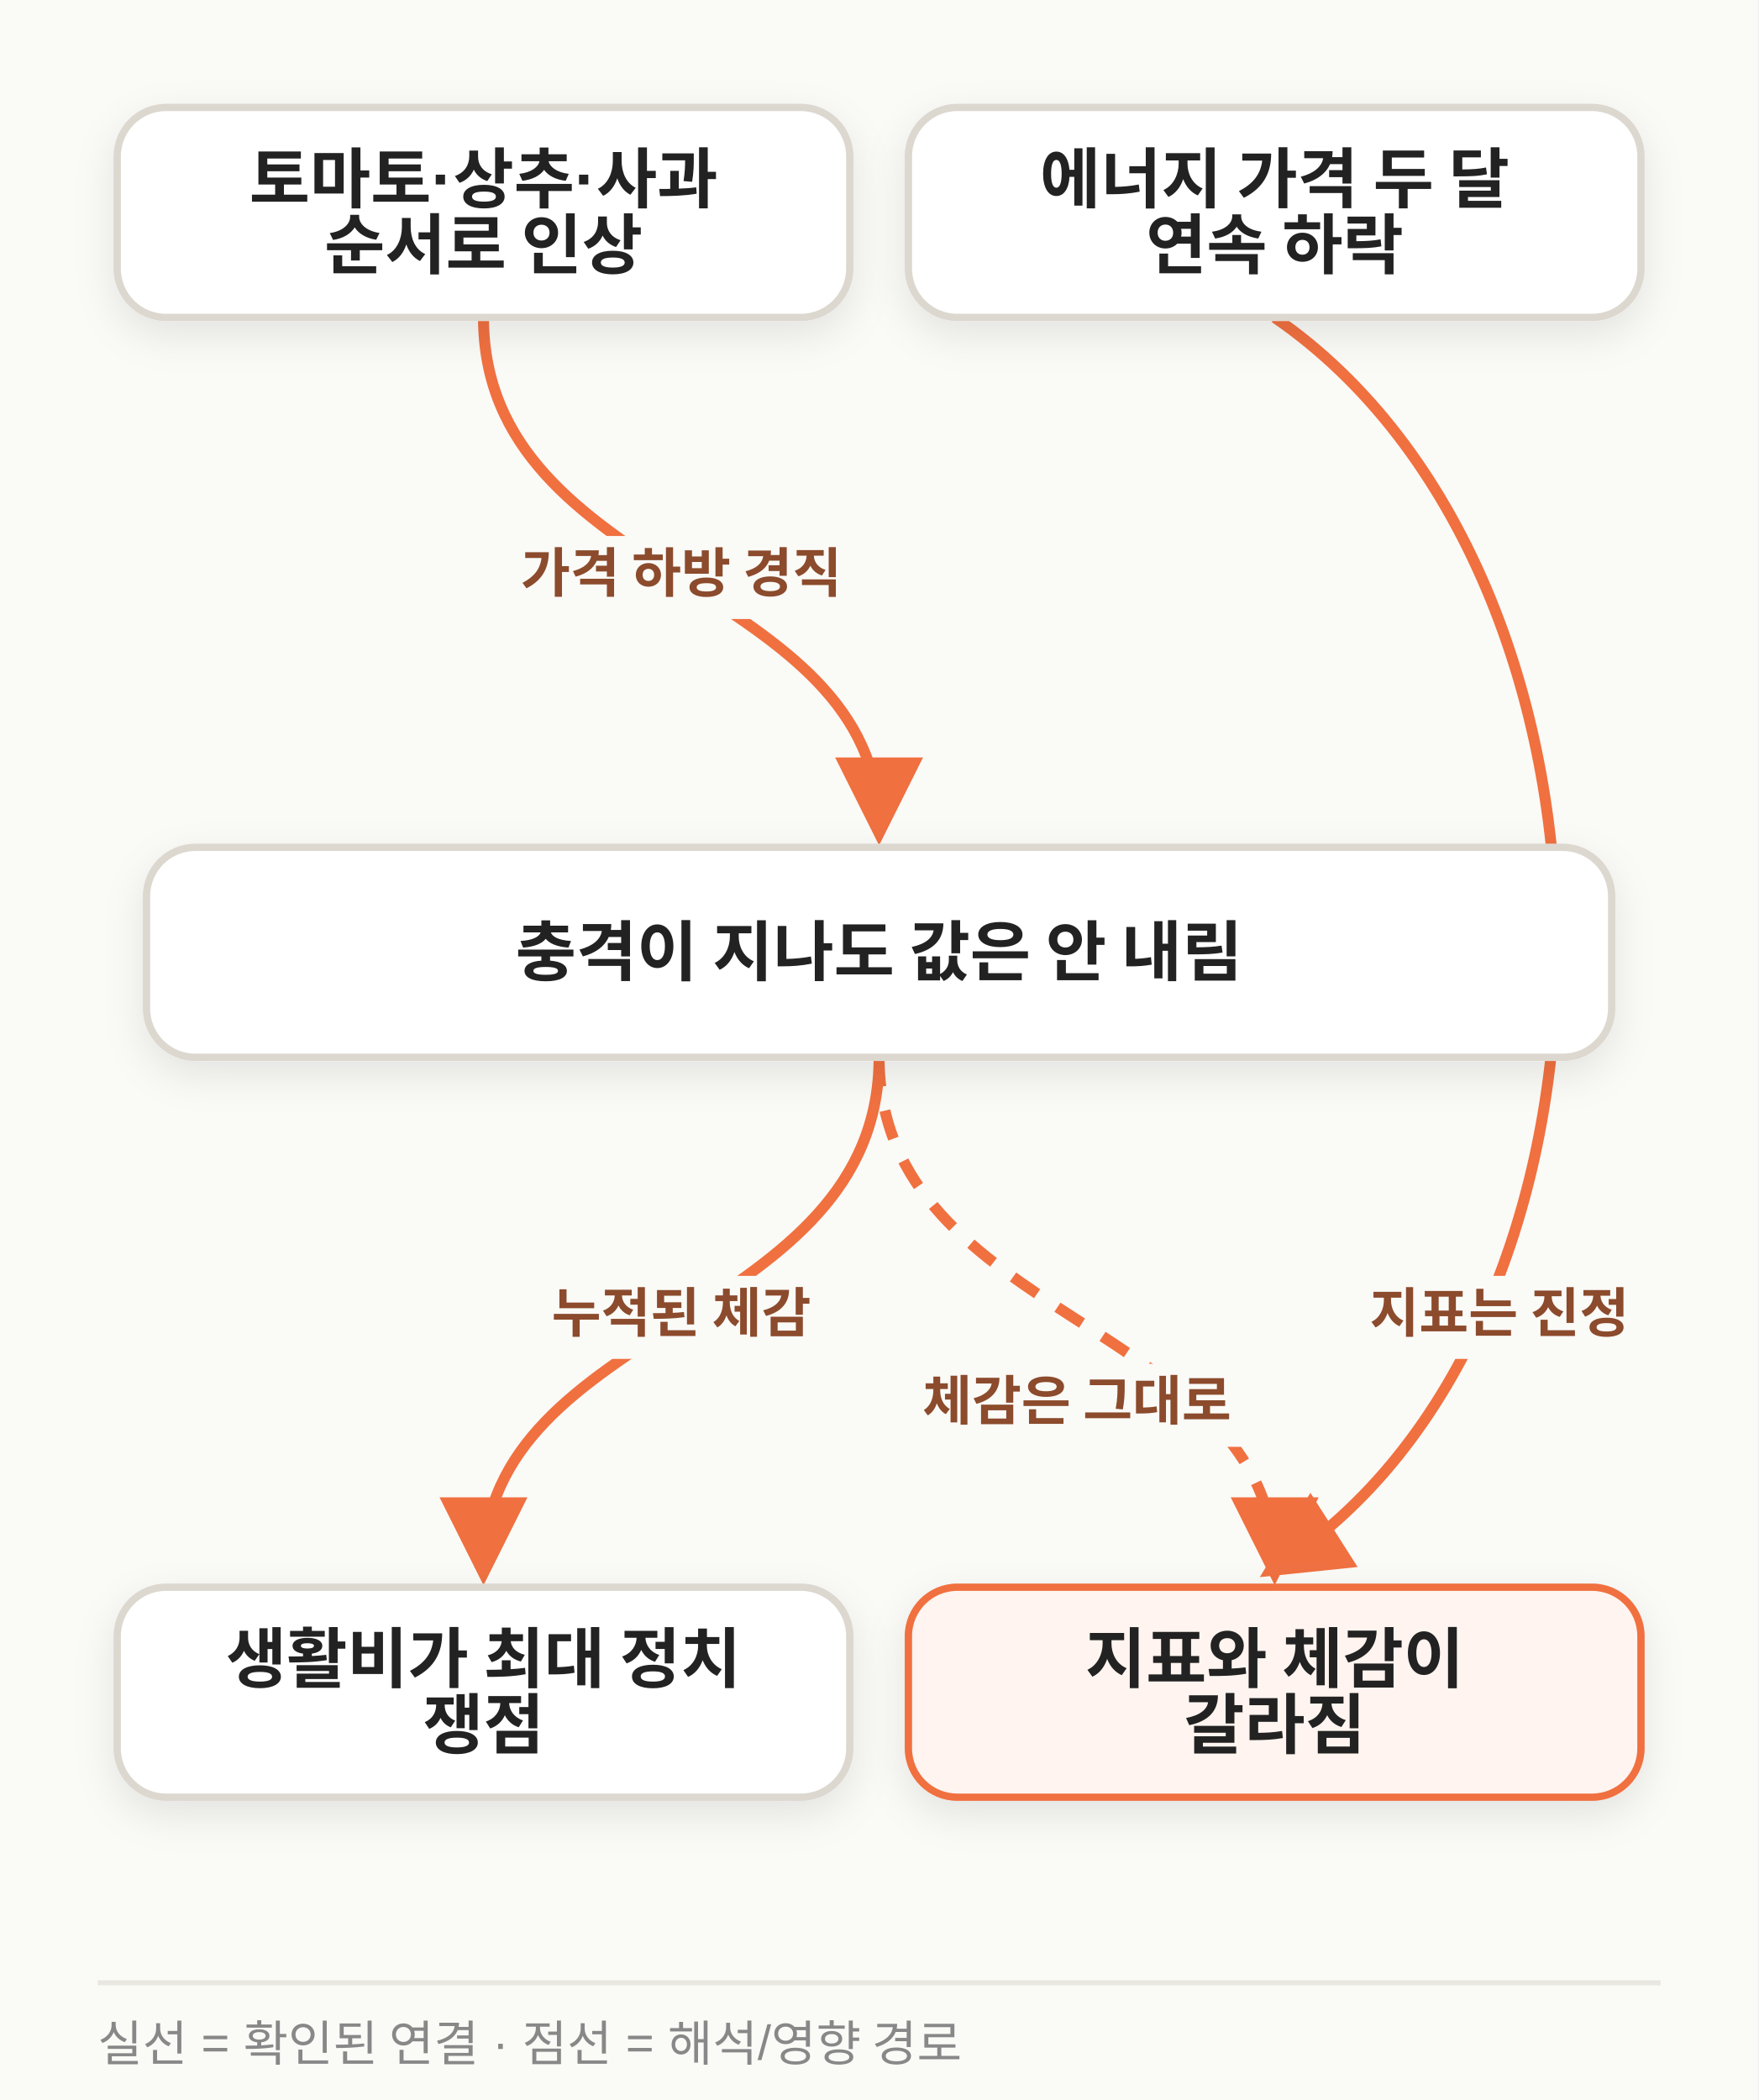
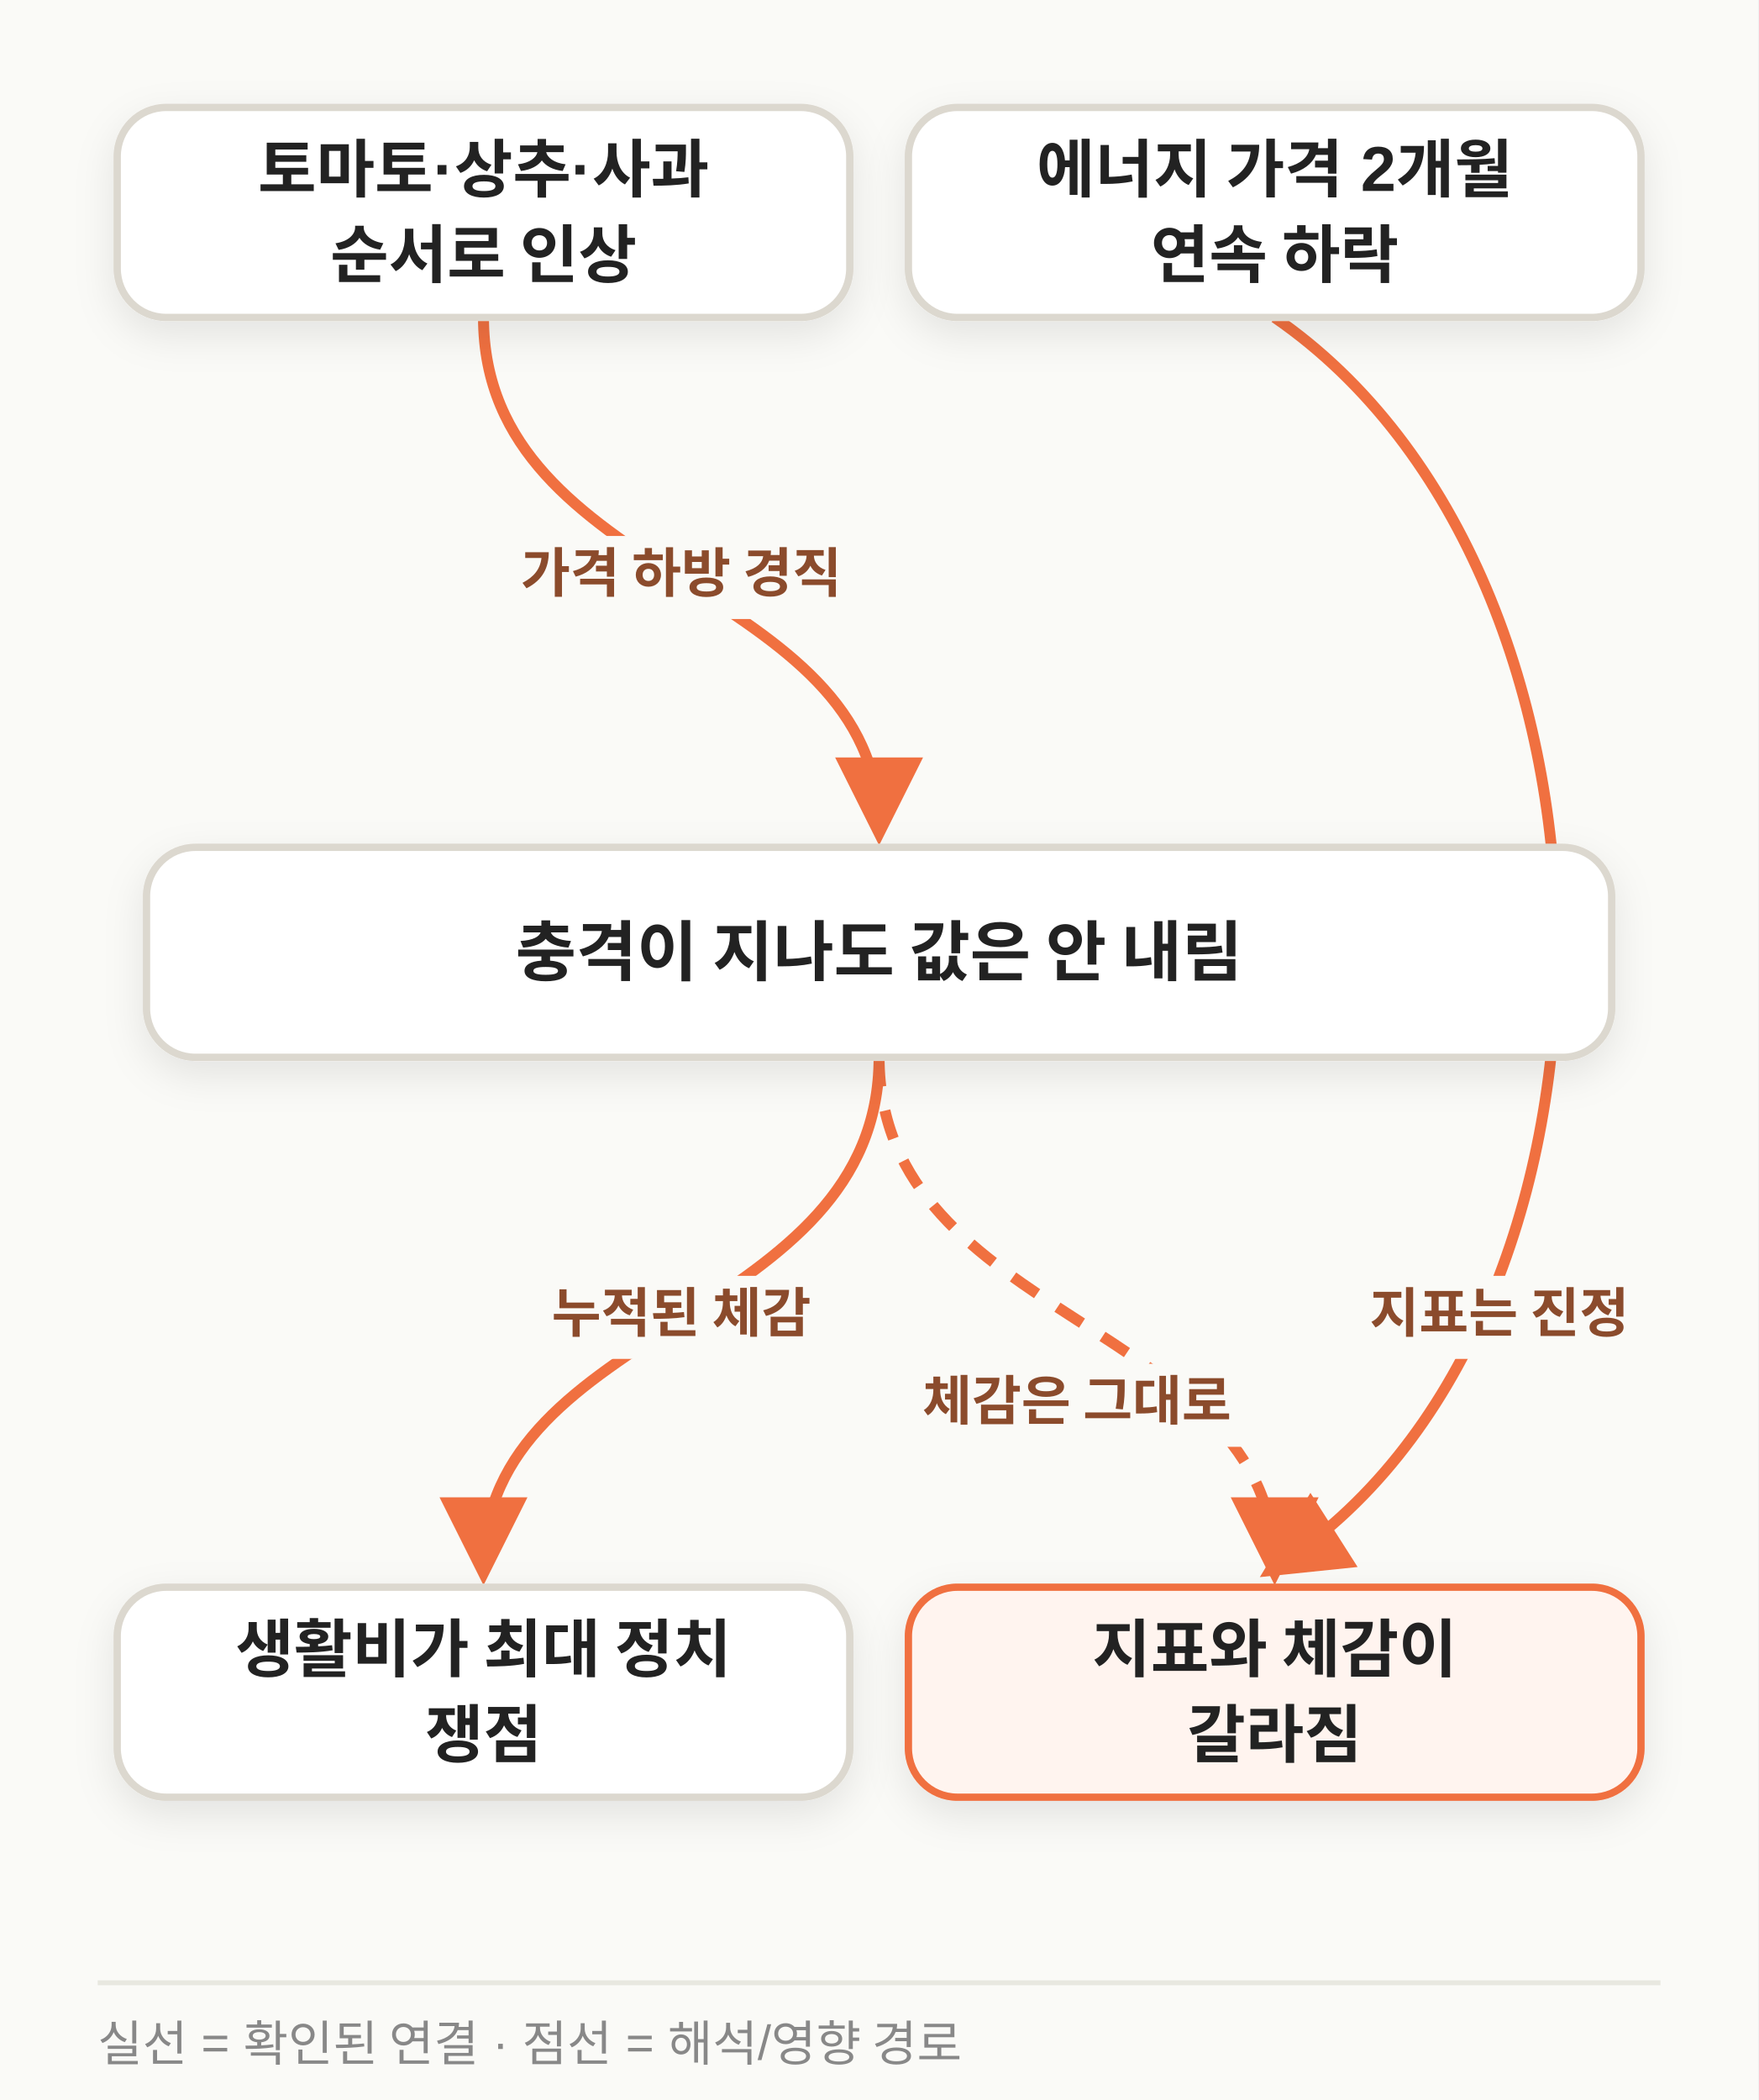
<svg xmlns="http://www.w3.org/2000/svg" width="720" height="860" viewBox="0 0 720 860" class="morning-diagram morning-diagram-mobile" data-mobile-layout="same-topology" data-motion-orientation="TB" data-motion-steps="5">
  <defs>
    <filter id="shadow" x="-20%" y="-20%" width="140%" height="160%">
      <feDropShadow dx="0" dy="6" stdDeviation="8" flood-color="#111111" flood-opacity=".09" />
    </filter>
    <marker id="arrow" viewBox="0 0 10 10" refX="8" refY="5" markerWidth="8" markerHeight="8" orient="auto-start-reverse">
      <path d="M 0 0 L 10 5 L 0 10 z" fill="#F07040" />
    </marker>
  </defs>
  <rect width="720" height="860" fill="#FAFAF7" />
  <g class="motion-step motion-edge" data-motion-step="1" data-from="A" data-to="B" style="--motion-delay:1360ms">
    <path d="M 198.0 130.0 C 198.0 238.5, 360.0 238.5, 360.0 339.0" fill="none" stroke="#F07040" stroke-width="4.5" marker-end="url(#arrow)" />
    <rect x="176.0" y="219.5" width="206" height="34" rx="17" fill="#FAFAF7" />
    <text x="279.0" y="242.5" text-anchor="middle" font-family="Apple SD Gothic Neo,Malgun Gothic,Arial,sans-serif" font-size="22" font-weight="800" fill="#8B4B2C">가격 하방 경직</text>
  </g>
  <g class="motion-step motion-edge" data-motion-step="3" data-from="B" data-to="D" style="--motion-delay:2720ms">
    <path d="M 360.0 433.0 C 360.0 541.5, 198.0 541.5, 198.0 642.0" fill="none" stroke="#F07040" stroke-width="4.5" marker-end="url(#arrow)" />
    <rect x="197.0" y="522.5" width="164" height="34" rx="17" fill="#FAFAF7" />
    <text x="279.0" y="545.5" text-anchor="middle" font-family="Apple SD Gothic Neo,Malgun Gothic,Arial,sans-serif" font-size="22" font-weight="800" fill="#8B4B2C">누적된 체감</text>
  </g>
  <g class="motion-step motion-edge" data-motion-step="3" data-from="C" data-to="E" style="--motion-delay:4080ms">
    <path d="M 522.0 130.0 C 676.0 236.1, 676.0 544.0, 522.0 642.0" fill="none" stroke="#F07040" stroke-width="4.5" marker-end="url(#arrow)" />
    <rect x="532.0" y="522.5" width="164" height="34" rx="17" fill="#FAFAF7" />
    <text x="614.0" y="545.5" text-anchor="middle" font-family="Apple SD Gothic Neo,Malgun Gothic,Arial,sans-serif" font-size="22" font-weight="800" fill="#8B4B2C">지표는 진정</text>
  </g>
  <g class="motion-step motion-edge" data-motion-step="3" data-from="B" data-to="E" style="--motion-delay:3400ms">
    <path d="M 360.0 433.0 C 360.0 541.5, 522.0 541.5, 522.0 642.0" fill="none" stroke="#F07040" stroke-width="4.5" stroke-dasharray="12 10" marker-end="url(#arrow)" />
    <rect x="348.5" y="558.5" width="185" height="34" rx="17" fill="#FAFAF7" />
    <text x="441.0" y="581.5" text-anchor="middle" font-family="Apple SD Gothic Neo,Malgun Gothic,Arial,sans-serif" font-size="22" font-weight="800" fill="#8B4B2C">체감은 그대로</text>
  </g>
  <g class="motion-step motion-node" data-motion-step="0" style="--motion-delay:0ms;--motion-accent-delay:640ms">
    <rect class="motion-node-shape" x="48.0" y="44.0" width="300.0" height="86" rx="20" fill="#FFFFFF" stroke="#DCD8CF" stroke-width="3" filter="url(#shadow)" />
-     <text x="198.0" y="73.5" text-anchor="middle" dominant-baseline="middle" font-family="Apple SD Gothic Neo,Malgun Gothic,Arial,sans-serif" font-size="27" font-weight="800" fill="#222222">토마토·상추·사과</text>
-     <text x="198.0" y="100.5" text-anchor="middle" dominant-baseline="middle" font-family="Apple SD Gothic Neo,Malgun Gothic,Arial,sans-serif" font-size="27" font-weight="800" fill="#222222">순서로 인상</text>
+     <text x="198.0" y="69.5" text-anchor="middle" dominant-baseline="middle" font-family="Apple SD Gothic Neo,Malgun Gothic,Arial,sans-serif" font-size="26" font-weight="800" fill="#222222">토마토·상추·사과</text>
+     <text x="198.0" y="104.5" text-anchor="middle" dominant-baseline="middle" font-family="Apple SD Gothic Neo,Malgun Gothic,Arial,sans-serif" font-size="26" font-weight="800" fill="#222222">순서로 인상</text>
  </g>
  <g class="motion-step motion-node" data-motion-step="0" style="--motion-delay:680ms;--motion-accent-delay:1320ms">
    <rect class="motion-node-shape" x="372.0" y="44.0" width="300.0" height="86" rx="20" fill="#FFFFFF" stroke="#DCD8CF" stroke-width="3" filter="url(#shadow)" />
-     <text x="522.0" y="73.5" text-anchor="middle" dominant-baseline="middle" font-family="Apple SD Gothic Neo,Malgun Gothic,Arial,sans-serif" font-size="27" font-weight="800" fill="#222222">에너지 가격 두 달</text>
-     <text x="522.0" y="100.5" text-anchor="middle" dominant-baseline="middle" font-family="Apple SD Gothic Neo,Malgun Gothic,Arial,sans-serif" font-size="27" font-weight="800" fill="#222222">연속 하락</text>
+     <text x="522.0" y="69.5" text-anchor="middle" dominant-baseline="middle" font-family="Apple SD Gothic Neo,Malgun Gothic,Arial,sans-serif" font-size="26" font-weight="800" fill="#222222">에너지 가격 2개월</text>
+     <text x="522.0" y="104.5" text-anchor="middle" dominant-baseline="middle" font-family="Apple SD Gothic Neo,Malgun Gothic,Arial,sans-serif" font-size="26" font-weight="800" fill="#222222">연속 하락</text>
  </g>
  <g class="motion-step motion-node" data-motion-step="2" style="--motion-delay:2040ms;--motion-accent-delay:2680ms">
    <rect class="motion-node-shape" x="60.0" y="347.0" width="600.0" height="86" rx="20" fill="#FFFFFF" stroke="#DCD8CF" stroke-width="3" filter="url(#shadow)" />
    <text x="360.0" y="390.0" text-anchor="middle" dominant-baseline="middle" font-family="Apple SD Gothic Neo,Malgun Gothic,Arial,sans-serif" font-size="27" font-weight="800" fill="#222222">충격이 지나도 값은 안 내림</text>
  </g>
  <g class="motion-step motion-node" data-motion-step="4" style="--motion-delay:4760ms;--motion-accent-delay:5400ms">
    <rect class="motion-node-shape" x="48.0" y="650.0" width="300.0" height="86" rx="20" fill="#FFFFFF" stroke="#DCD8CF" stroke-width="3" filter="url(#shadow)" />
-     <text x="198.0" y="679.5" text-anchor="middle" dominant-baseline="middle" font-family="Apple SD Gothic Neo,Malgun Gothic,Arial,sans-serif" font-size="27" font-weight="800" fill="#222222">생활비가 최대 정치</text>
-     <text x="198.0" y="706.5" text-anchor="middle" dominant-baseline="middle" font-family="Apple SD Gothic Neo,Malgun Gothic,Arial,sans-serif" font-size="27" font-weight="800" fill="#222222">쟁점</text>
+     <text x="198.0" y="675.5" text-anchor="middle" dominant-baseline="middle" font-family="Apple SD Gothic Neo,Malgun Gothic,Arial,sans-serif" font-size="26" font-weight="800" fill="#222222">생활비가 최대 정치</text>
+     <text x="198.0" y="710.5" text-anchor="middle" dominant-baseline="middle" font-family="Apple SD Gothic Neo,Malgun Gothic,Arial,sans-serif" font-size="26" font-weight="800" fill="#222222">쟁점</text>
  </g>
  <g class="motion-step motion-node motion-risk" data-motion-step="4" style="--motion-delay:5440ms;--motion-accent-delay:6080ms">
    <rect class="motion-node-shape" x="372.0" y="650.0" width="300.0" height="86" rx="20" fill="#FFF4EF" stroke="#F07040" stroke-width="3" filter="url(#shadow)" />
-     <text x="522.0" y="679.5" text-anchor="middle" dominant-baseline="middle" font-family="Apple SD Gothic Neo,Malgun Gothic,Arial,sans-serif" font-size="27" font-weight="800" fill="#222222">지표와 체감이</text>
-     <text x="522.0" y="706.5" text-anchor="middle" dominant-baseline="middle" font-family="Apple SD Gothic Neo,Malgun Gothic,Arial,sans-serif" font-size="27" font-weight="800" fill="#222222">갈라짐</text>
+     <text x="522.0" y="675.5" text-anchor="middle" dominant-baseline="middle" font-family="Apple SD Gothic Neo,Malgun Gothic,Arial,sans-serif" font-size="26" font-weight="800" fill="#222222">지표와 체감이</text>
+     <text x="522.0" y="710.5" text-anchor="middle" dominant-baseline="middle" font-family="Apple SD Gothic Neo,Malgun Gothic,Arial,sans-serif" font-size="26" font-weight="800" fill="#222222">갈라짐</text>
  </g>
  <line x1="40" y1="812" x2="680" y2="812" stroke="#E8E8E0" stroke-width="2" />
  <text x="40" y="844" font-family="Apple SD Gothic Neo,Malgun Gothic,Arial,sans-serif" font-size="20" fill="#888888">실선 = 확인된 연결 · 점선 = 해석/영향 경로</text>
</svg>
